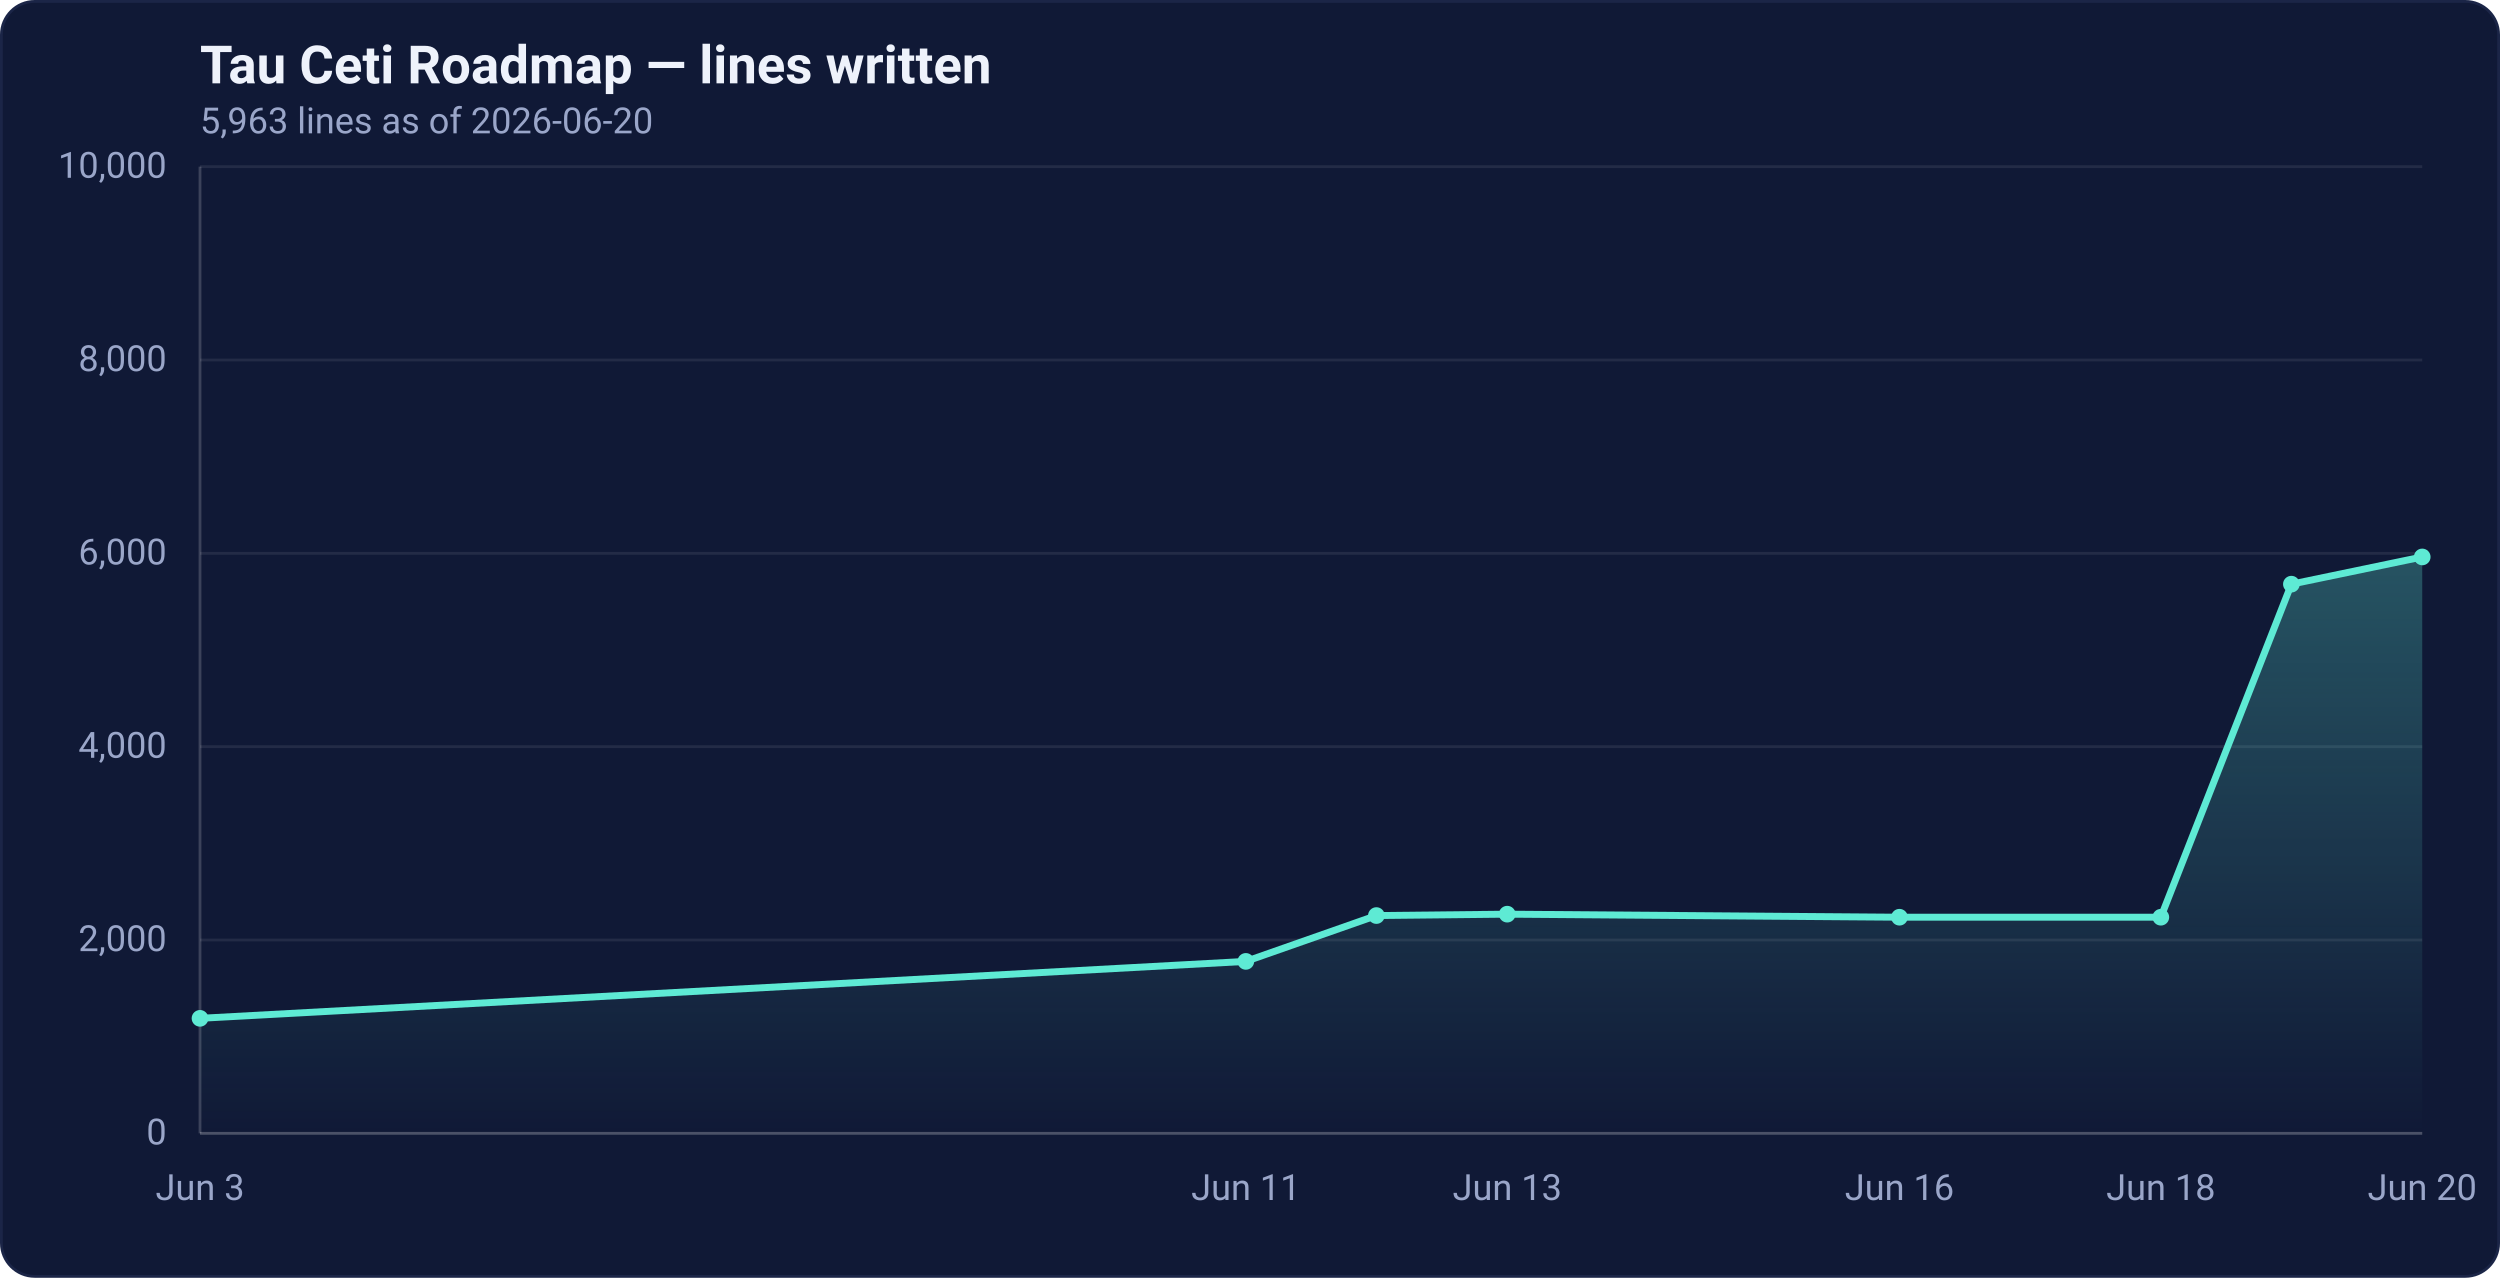
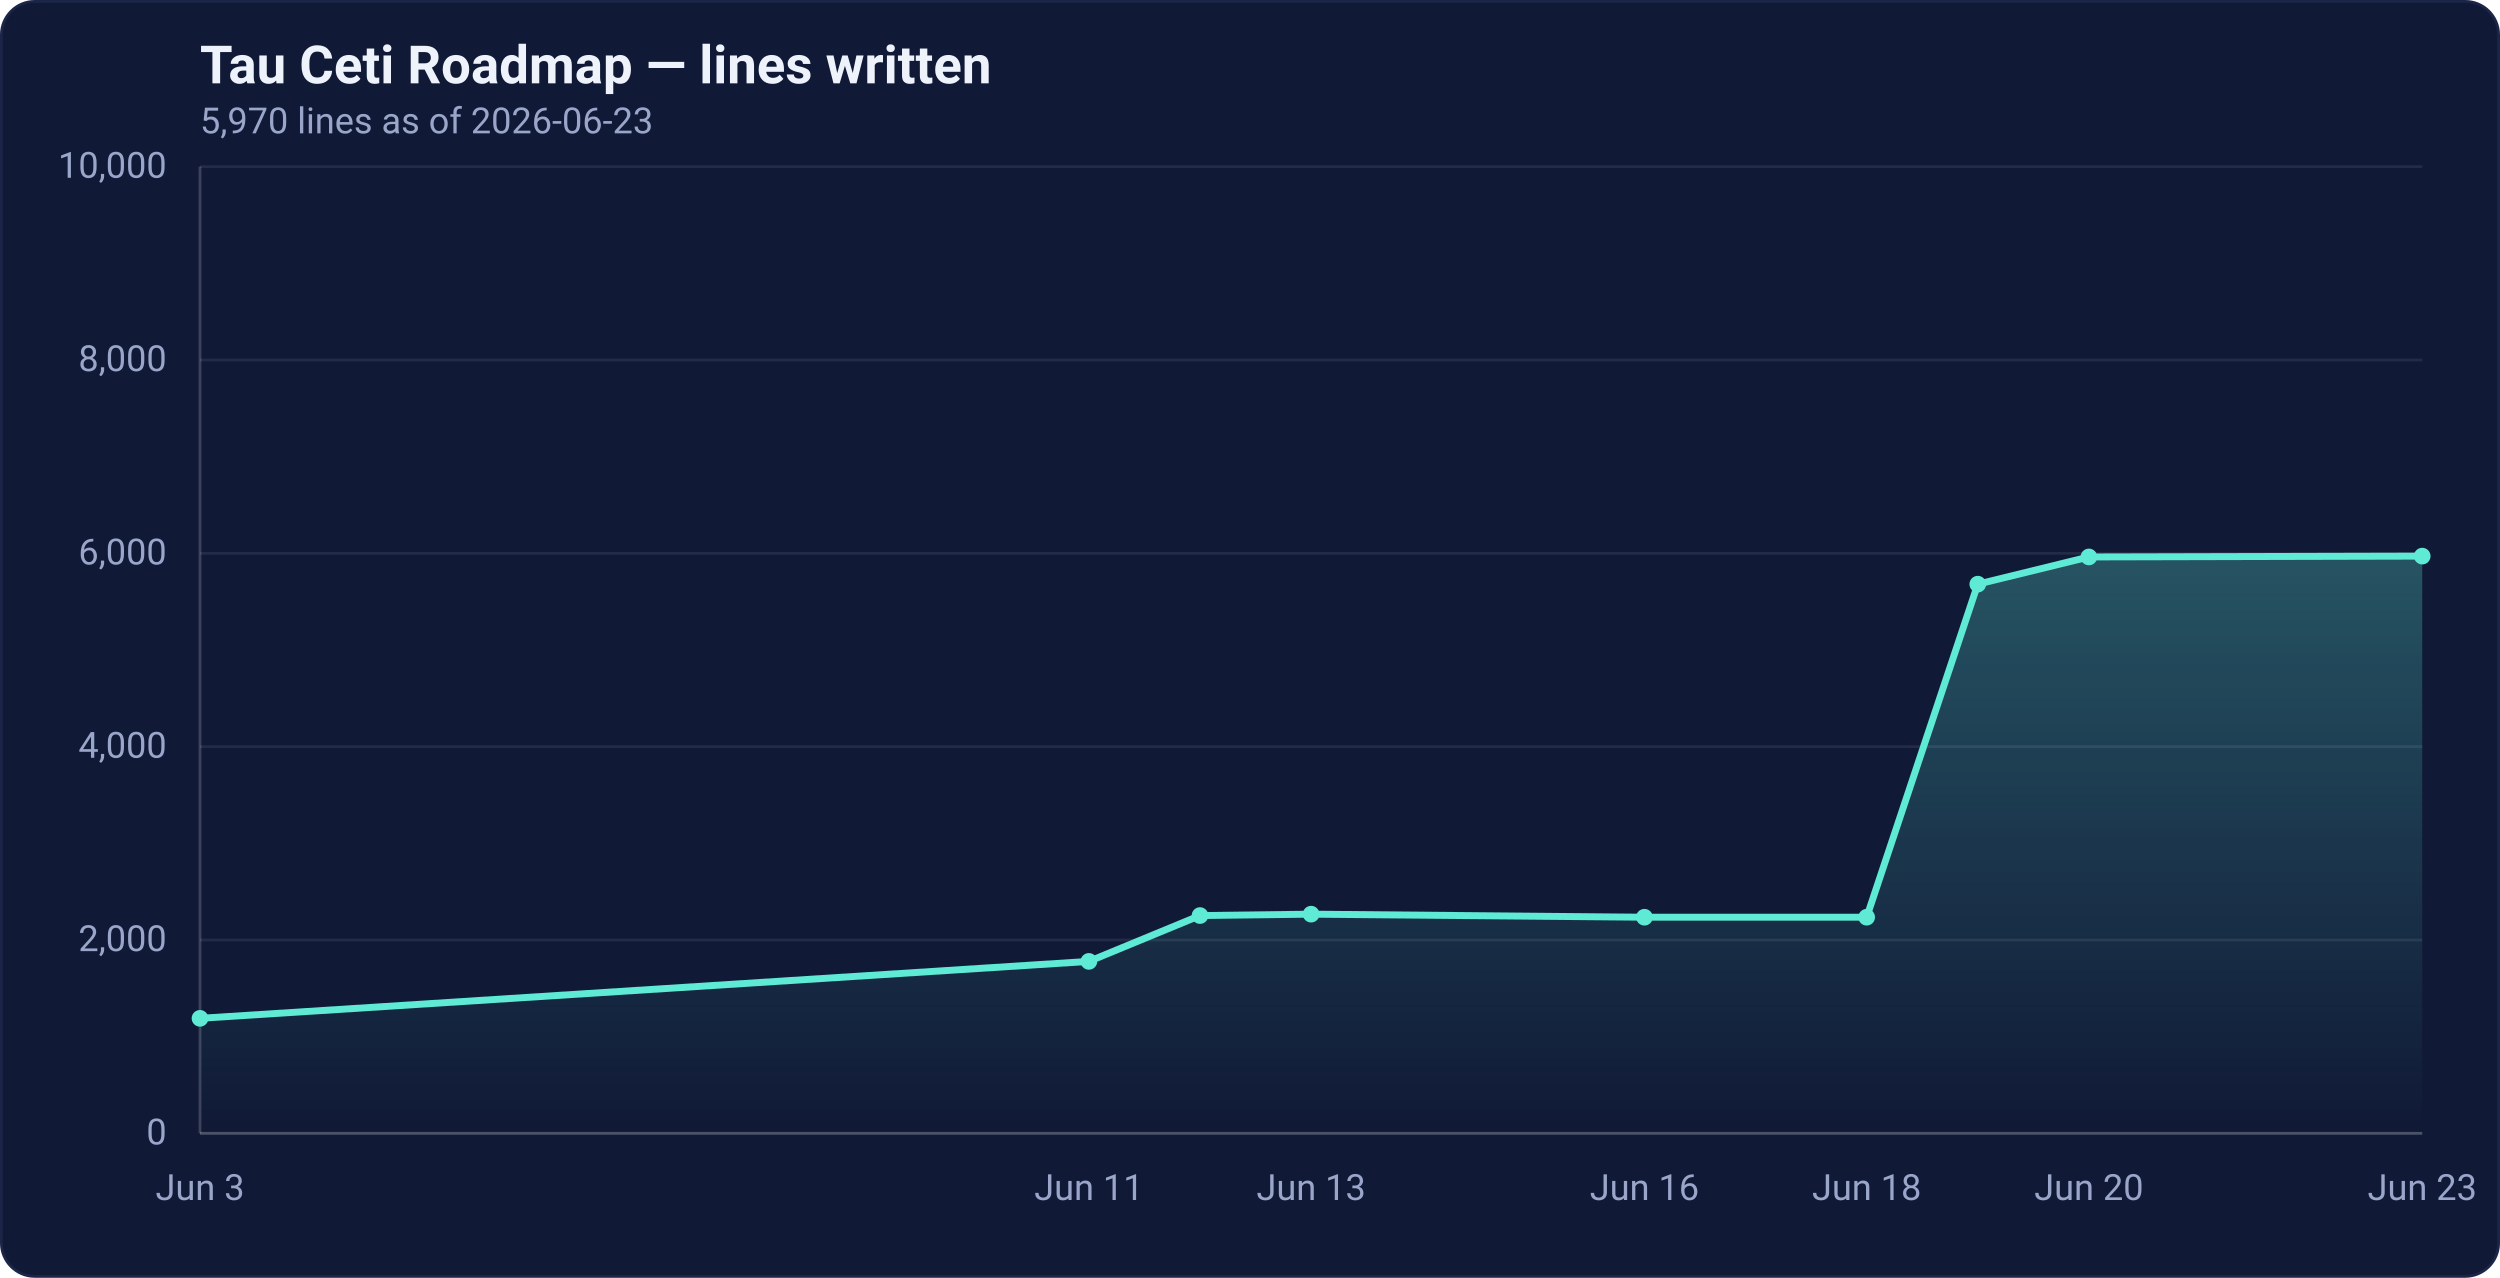
- <svg xmlns="http://www.w3.org/2000/svg" viewBox="0 0 900 460" font-family="ui-sans-serif,system-ui,-apple-system,'Segoe UI',Roboto,sans-serif" role="img" aria-label="Tau Ceti Roadmap — lines written: 5,963 lines as of 2026-06-20">
+ <svg xmlns="http://www.w3.org/2000/svg" viewBox="0 0 900 460" font-family="ui-sans-serif,system-ui,-apple-system,'Segoe UI',Roboto,sans-serif" role="img" aria-label="Tau Ceti Roadmap — lines written: 5,970 lines as of 2026-06-23">
  <defs>
    <linearGradient id="g5eead4" x1="0" y1="0" x2="0" y2="1">
      <stop offset="0" stop-color="#5eead4" stop-opacity="0.28" />
      <stop offset="1" stop-color="#5eead4" stop-opacity="0" />
    </linearGradient>
  </defs>
  <style>
    .grid{stroke:rgba(255,255,255,0.08);stroke-width:1}
    .axis{stroke:rgba(255,255,255,0.18);stroke-width:1}
    .ytick{fill:#9aa6c9;font-size:13px;text-anchor:end}
    .xtick{fill:#9aa6c9;font-size:13px;text-anchor:middle}
    .title{fill:#eef2fb;font-size:19px;font-weight:600}
    .sub{fill:#9aa6c9;font-size:13px}
    .line{fill:none;stroke:#5eead4;stroke-width:2.5;stroke-linejoin:round;stroke-linecap:round}
    circle{fill:#5eead4}
  </style>
  <rect x="0.5" y="0.5" width="899" height="459" rx="12" fill="#101936" stroke="#1b2547" />
  <text class="title" x="72" y="30">Tau Ceti Roadmap — lines written</text>
-   <text class="sub" x="72" y="48">5,963 lines as of 2026-06-20</text>
+   <text class="sub" x="72" y="48">5,970 lines as of 2026-06-23</text>
  <line class="grid" x1="72" y1="408.0" x2="872" y2="408.0" />
  <text class="ytick" x="60" y="412.0">0</text>
  <line class="grid" x1="72" y1="338.4" x2="872" y2="338.4" />
  <text class="ytick" x="60" y="342.4">2,000</text>
  <line class="grid" x1="72" y1="268.8" x2="872" y2="268.8" />
  <text class="ytick" x="60" y="272.8">4,000</text>
  <line class="grid" x1="72" y1="199.2" x2="872" y2="199.2" />
  <text class="ytick" x="60" y="203.2">6,000</text>
  <line class="grid" x1="72" y1="129.6" x2="872" y2="129.6" />
  <text class="ytick" x="60" y="133.6">8,000</text>
  <line class="grid" x1="72" y1="60.0" x2="872" y2="60.0" />
  <text class="ytick" x="60" y="64.0">10,000</text>
  <line class="axis" x1="72" y1="60" x2="72" y2="408" />
  <line class="axis" x1="72" y1="408" x2="872" y2="408" />
-   <polygon points="72,408 72.0,366.6 448.5,346.1 495.5,329.6 542.6,329.1 683.8,330.2 777.9,330.2 824.9,210.3 872.0,200.5 872,408" fill="url(#g5eead4)" />
-   <polyline class="line" points="72.0,366.6 448.5,346.1 495.5,329.6 542.6,329.1 683.8,330.2 777.9,330.2 824.9,210.3 872.0,200.5" />
+   <polygon points="72,408 72.0,366.6 392.0,346.1 432.0,329.6 472.0,329.1 592.0,330.2 672.0,330.2 712.0,210.3 752.0,200.5 872.0,200.2 872,408" fill="url(#g5eead4)" />
+   <polyline class="line" points="72.0,366.6 392.0,346.1 432.0,329.6 472.0,329.1 592.0,330.2 672.0,330.2 712.0,210.3 752.0,200.5 872.0,200.2" />
  <circle cx="72.0" cy="366.6" r="3" />
-   <circle cx="448.5" cy="346.1" r="3" />
-   <circle cx="495.5" cy="329.6" r="3" />
-   <circle cx="542.6" cy="329.1" r="3" />
-   <circle cx="683.8" cy="330.2" r="3" />
-   <circle cx="777.9" cy="330.2" r="3" />
-   <circle cx="824.9" cy="210.3" r="3" />
-   <circle cx="872.0" cy="200.5" r="3" />
+   <circle cx="392.0" cy="346.1" r="3" />
+   <circle cx="432.0" cy="329.6" r="3" />
+   <circle cx="472.0" cy="329.1" r="3" />
+   <circle cx="592.0" cy="330.2" r="3" />
+   <circle cx="672.0" cy="330.2" r="3" />
+   <circle cx="712.0" cy="210.3" r="3" />
+   <circle cx="752.0" cy="200.5" r="3" />
+   <circle cx="872.0" cy="200.2" r="3" />
  <text class="xtick" x="72.0" y="432">Jun 3</text>
-   <text class="xtick" x="448.5" y="432">Jun 11</text>
-   <text class="xtick" x="542.6" y="432">Jun 13</text>
-   <text class="xtick" x="683.8" y="432">Jun 16</text>
-   <text class="xtick" x="777.9" y="432">Jun 18</text>
-   <text class="xtick" x="872.0" y="432">Jun 20</text>
+   <text class="xtick" x="392.0" y="432">Jun 11</text>
+   <text class="xtick" x="472.0" y="432">Jun 13</text>
+   <text class="xtick" x="592.0" y="432">Jun 16</text>
+   <text class="xtick" x="672.0" y="432">Jun 18</text>
+   <text class="xtick" x="752.0" y="432">Jun 20</text>
+   <text class="xtick" x="872.0" y="432">Jun 23</text>
</svg>
